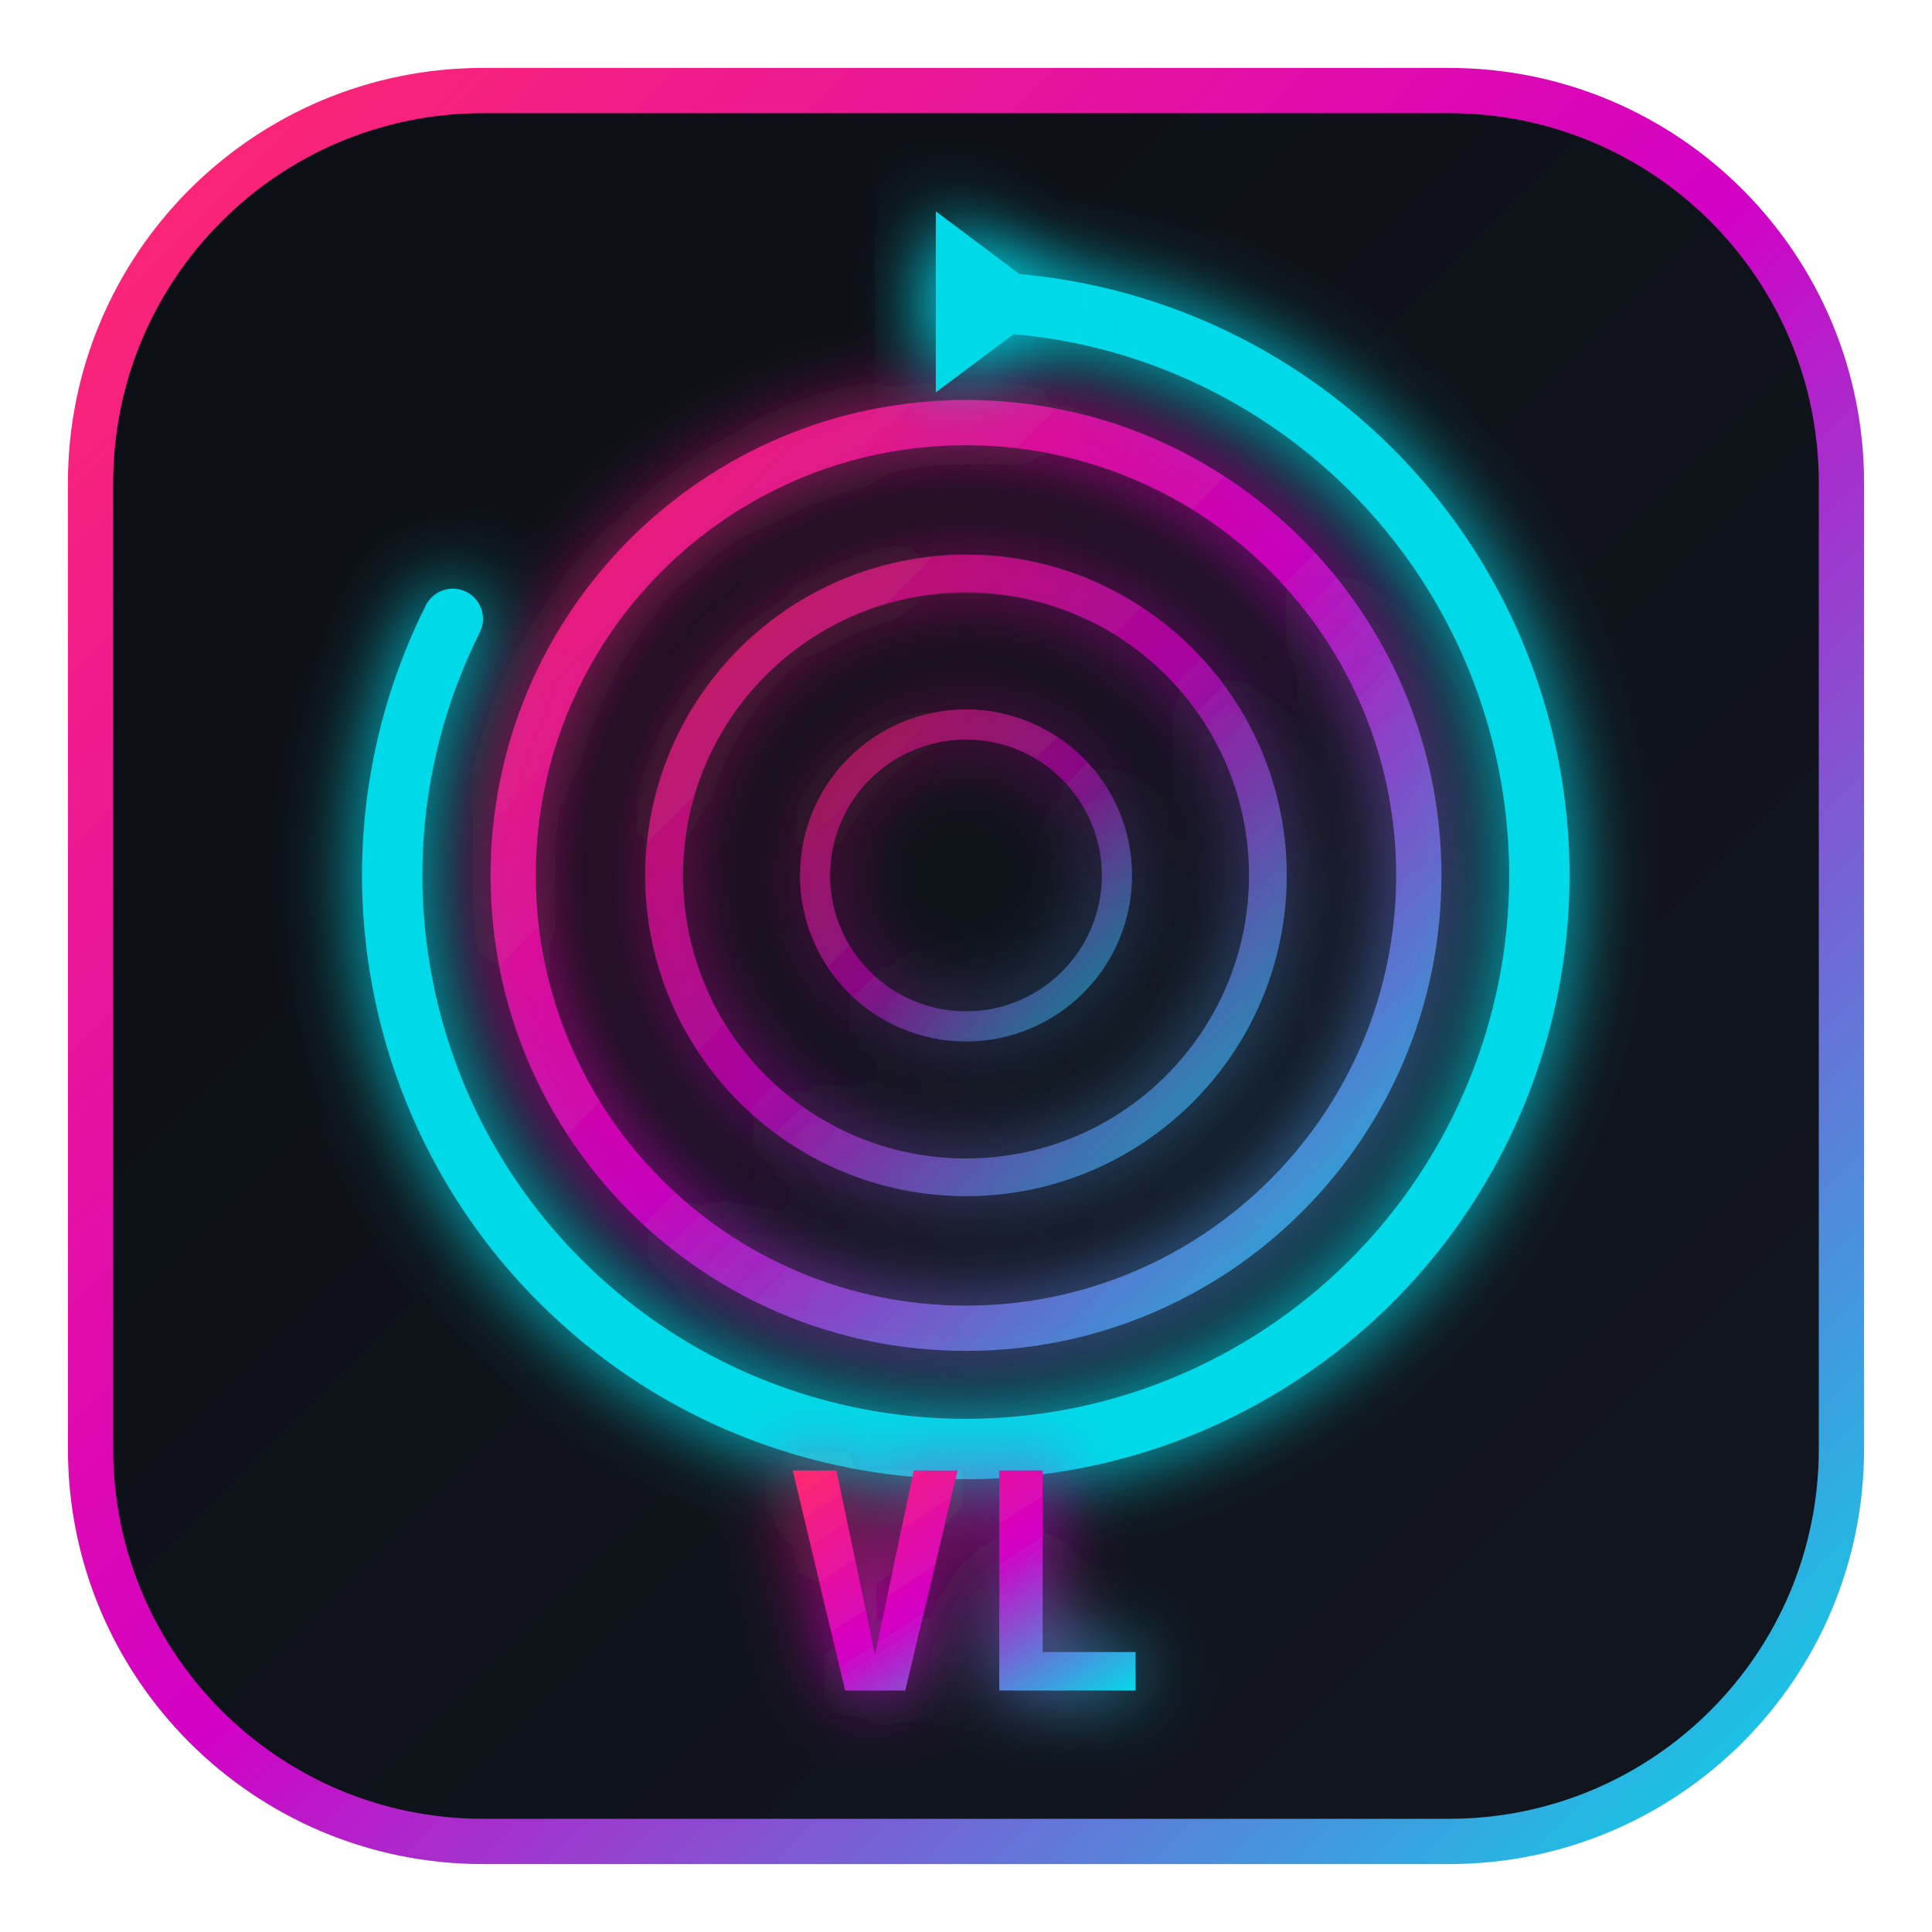
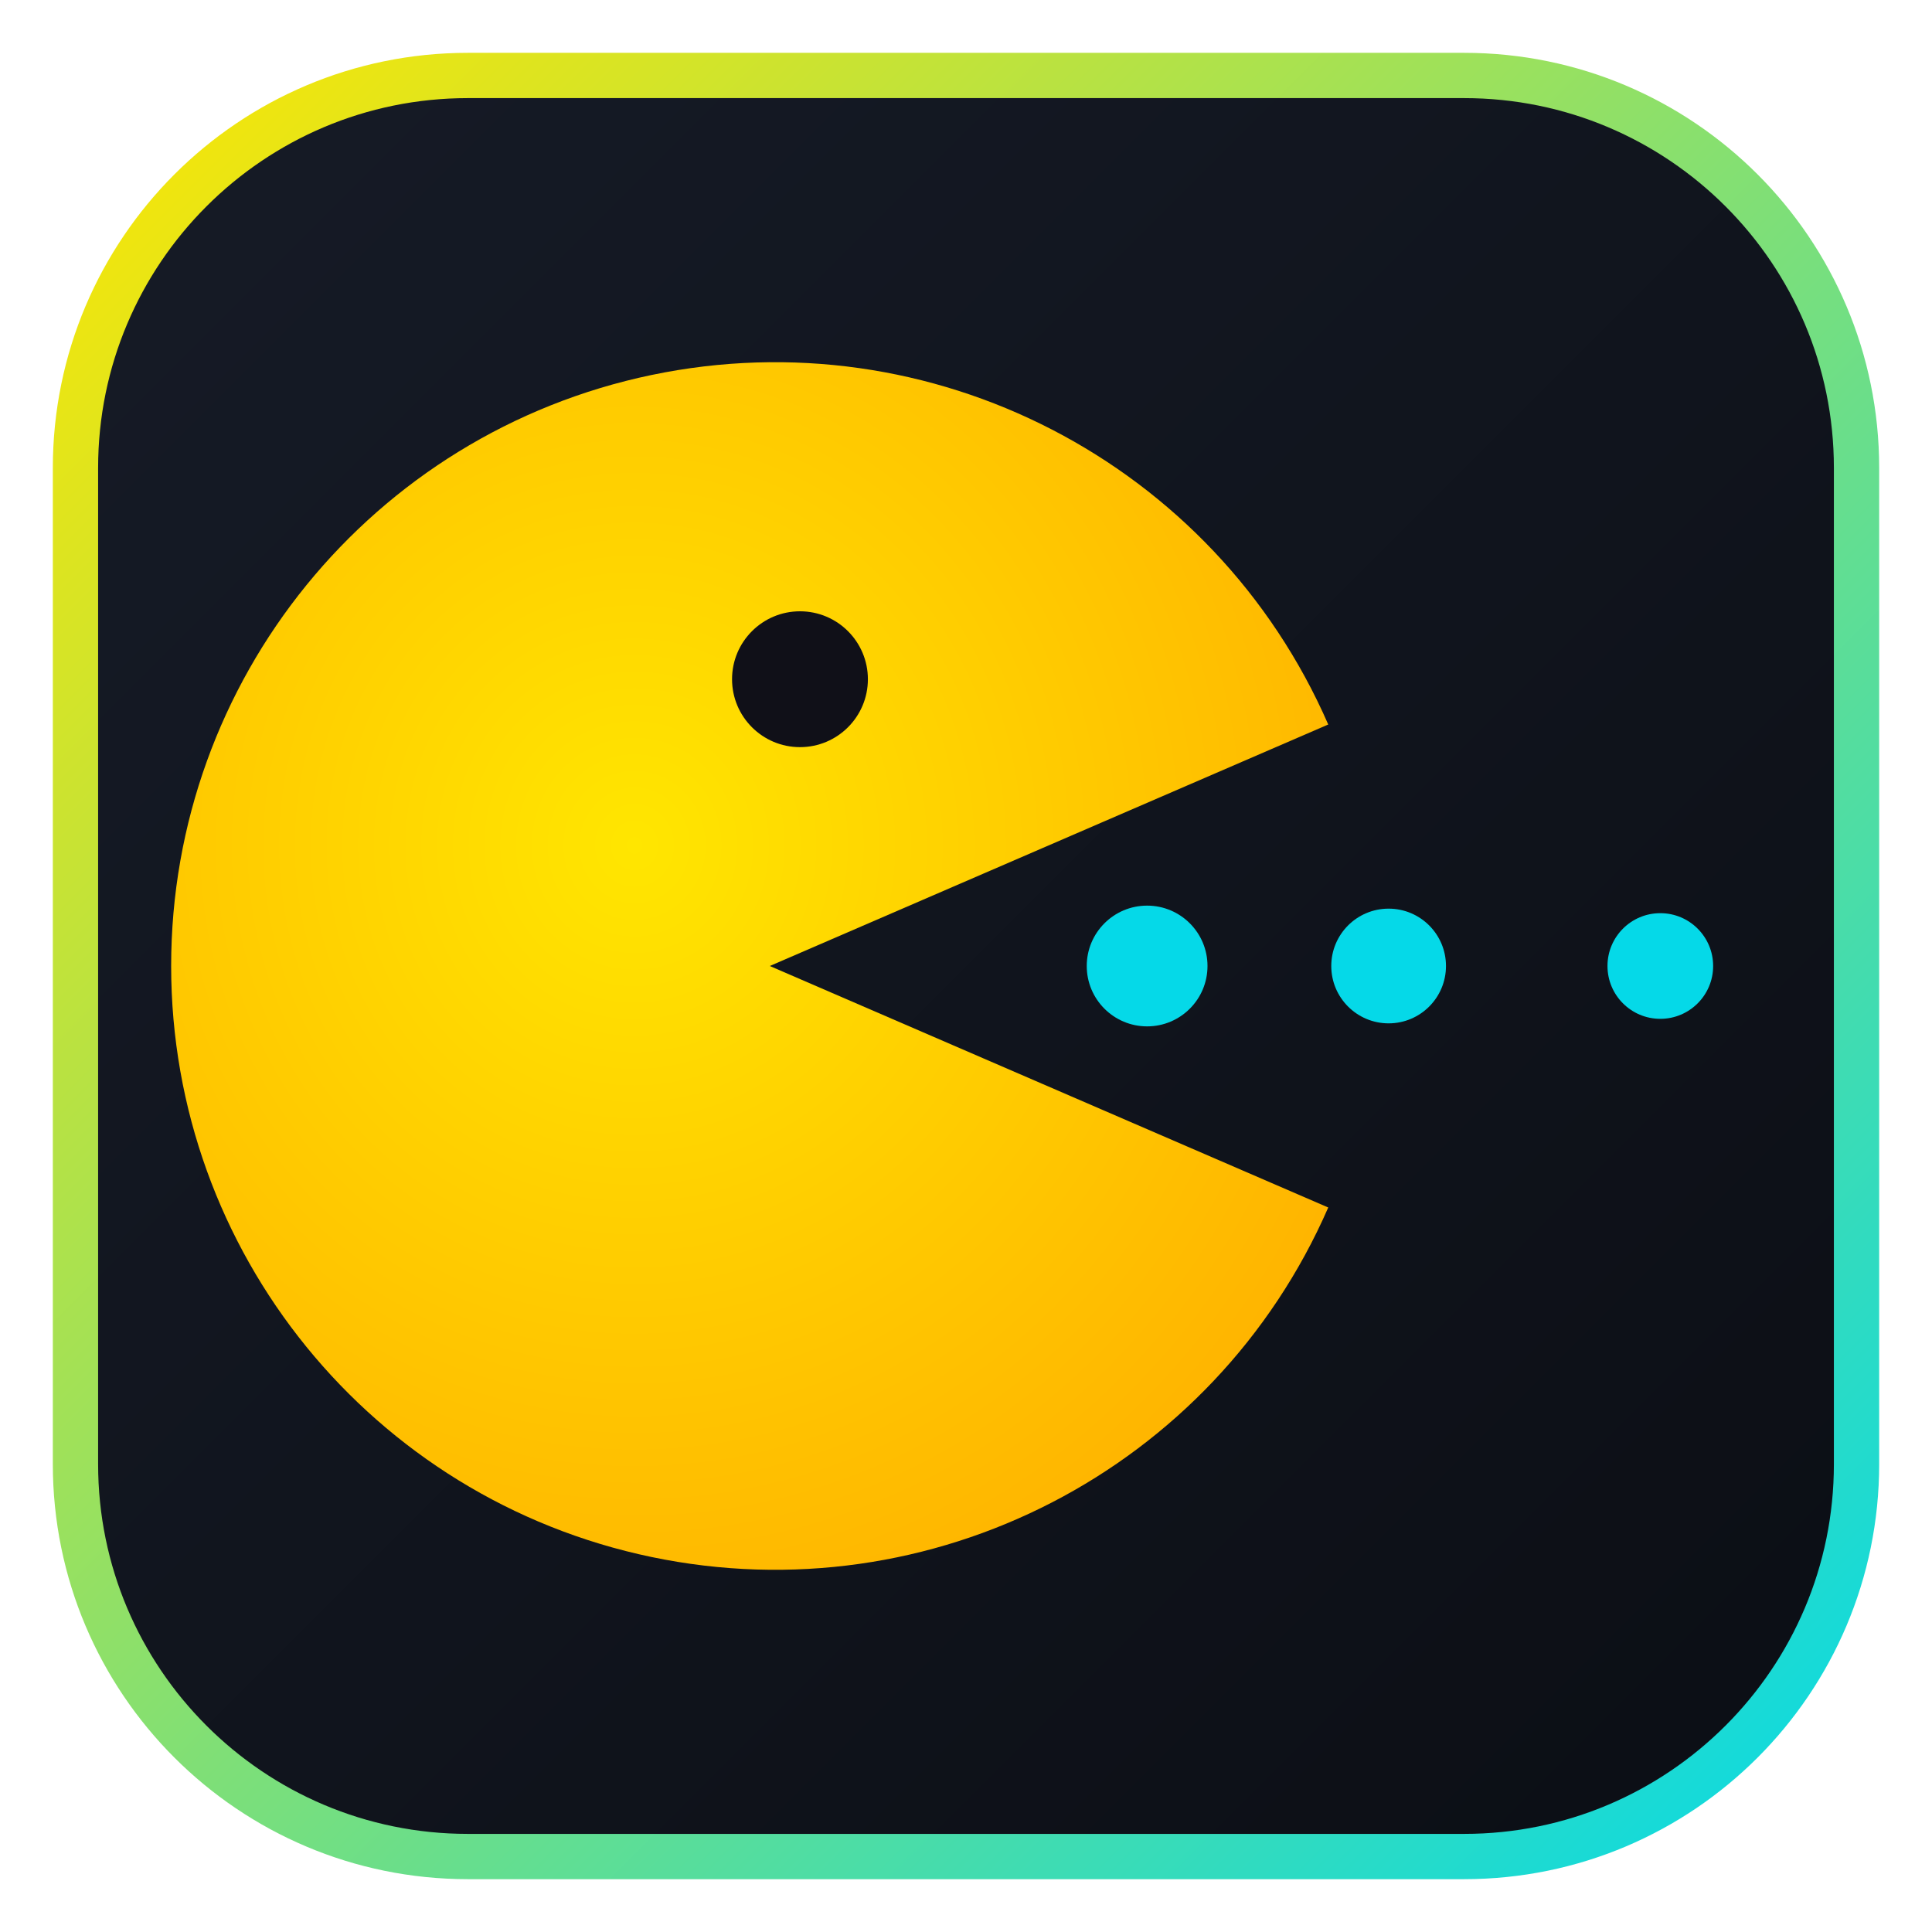
<svg xmlns="http://www.w3.org/2000/svg" viewBox="0 0 128 128" width="128" height="128">
  <defs>
    <linearGradient id="bg" x1="0" y1="0" x2="1" y2="1">
-       <stop offset="0" stop-color="#0b0e14" />
-       <stop offset="1" stop-color="#12161f" />
+       <stop offset="0" stop-color="#161b27" />
+       <stop offset="1" stop-color="#0b0e14" />
    </linearGradient>
-     <linearGradient id="neon" x1="0" y1="0" x2="1" y2="1">
-       <stop offset="0" stop-color="#ff2a6d" />
-       <stop offset="0.5" stop-color="#d300c5" />
+     <linearGradient id="border" x1="0" y1="0" x2="1" y2="1">
+       <stop offset="0" stop-color="#ffe600" />
      <stop offset="1" stop-color="#05d9e8" />
    </linearGradient>
-     <filter id="glow" x="-50%" y="-50%" width="200%" height="200%">
-       <feGaussianBlur stdDeviation="2.5" result="b" />
-       <feMerge>
-         <feMergeNode in="b" />
-         <feMergeNode in="SourceGraphic" />
-       </feMerge>
-     </filter>
+     <radialGradient id="pac" cx="0.4" cy="0.4" r="0.7">
+       <stop offset="0" stop-color="#ffe600" />
+       <stop offset="1" stop-color="#ffb300" />
+     </radialGradient>
  </defs>
-   <rect x="6" y="6" width="116" height="116" rx="26" fill="url(#bg)" stroke="url(#neon)" stroke-width="3" />
-   <g fill="none" stroke="url(#neon)" filter="url(#glow)">
-     <circle cx="64" cy="58" r="30" stroke-width="3" opacity="0.9" />
-     <circle cx="64" cy="58" r="20" stroke-width="2.5" opacity="0.7" />
-     <circle cx="64" cy="58" r="10" stroke-width="2" opacity="0.55" />
+   <rect x="5" y="5" width="118" height="118" rx="26" fill="url(#bg)" stroke="url(#border)" stroke-width="3" />
+   <g fill="#05d9e8">
+     <circle cx="110" cy="64" r="3.5" />
+     <circle cx="92" cy="64" r="3.8" />
+     <circle cx="76" cy="64" r="4" />
  </g>
-   <path d="M64 20 a38 38 0 1 1 -34 21" fill="none" stroke="#05d9e8" stroke-width="4" stroke-linecap="round" filter="url(#glow)" />
-   <path d="M62 14 l8 6 -8 6 z" fill="#05d9e8" filter="url(#glow)" />
-   <text x="64" y="112" text-anchor="middle" font-family="monospace" font-weight="700" font-size="20" fill="url(#neon)" filter="url(#glow)">VL</text>
+   <path d="M51 64 L88 48 A40 40 0 1 0 88 80 Z" fill="url(#pac)" />
+   <circle cx="53" cy="45" r="4.5" fill="#101018" />
</svg>
